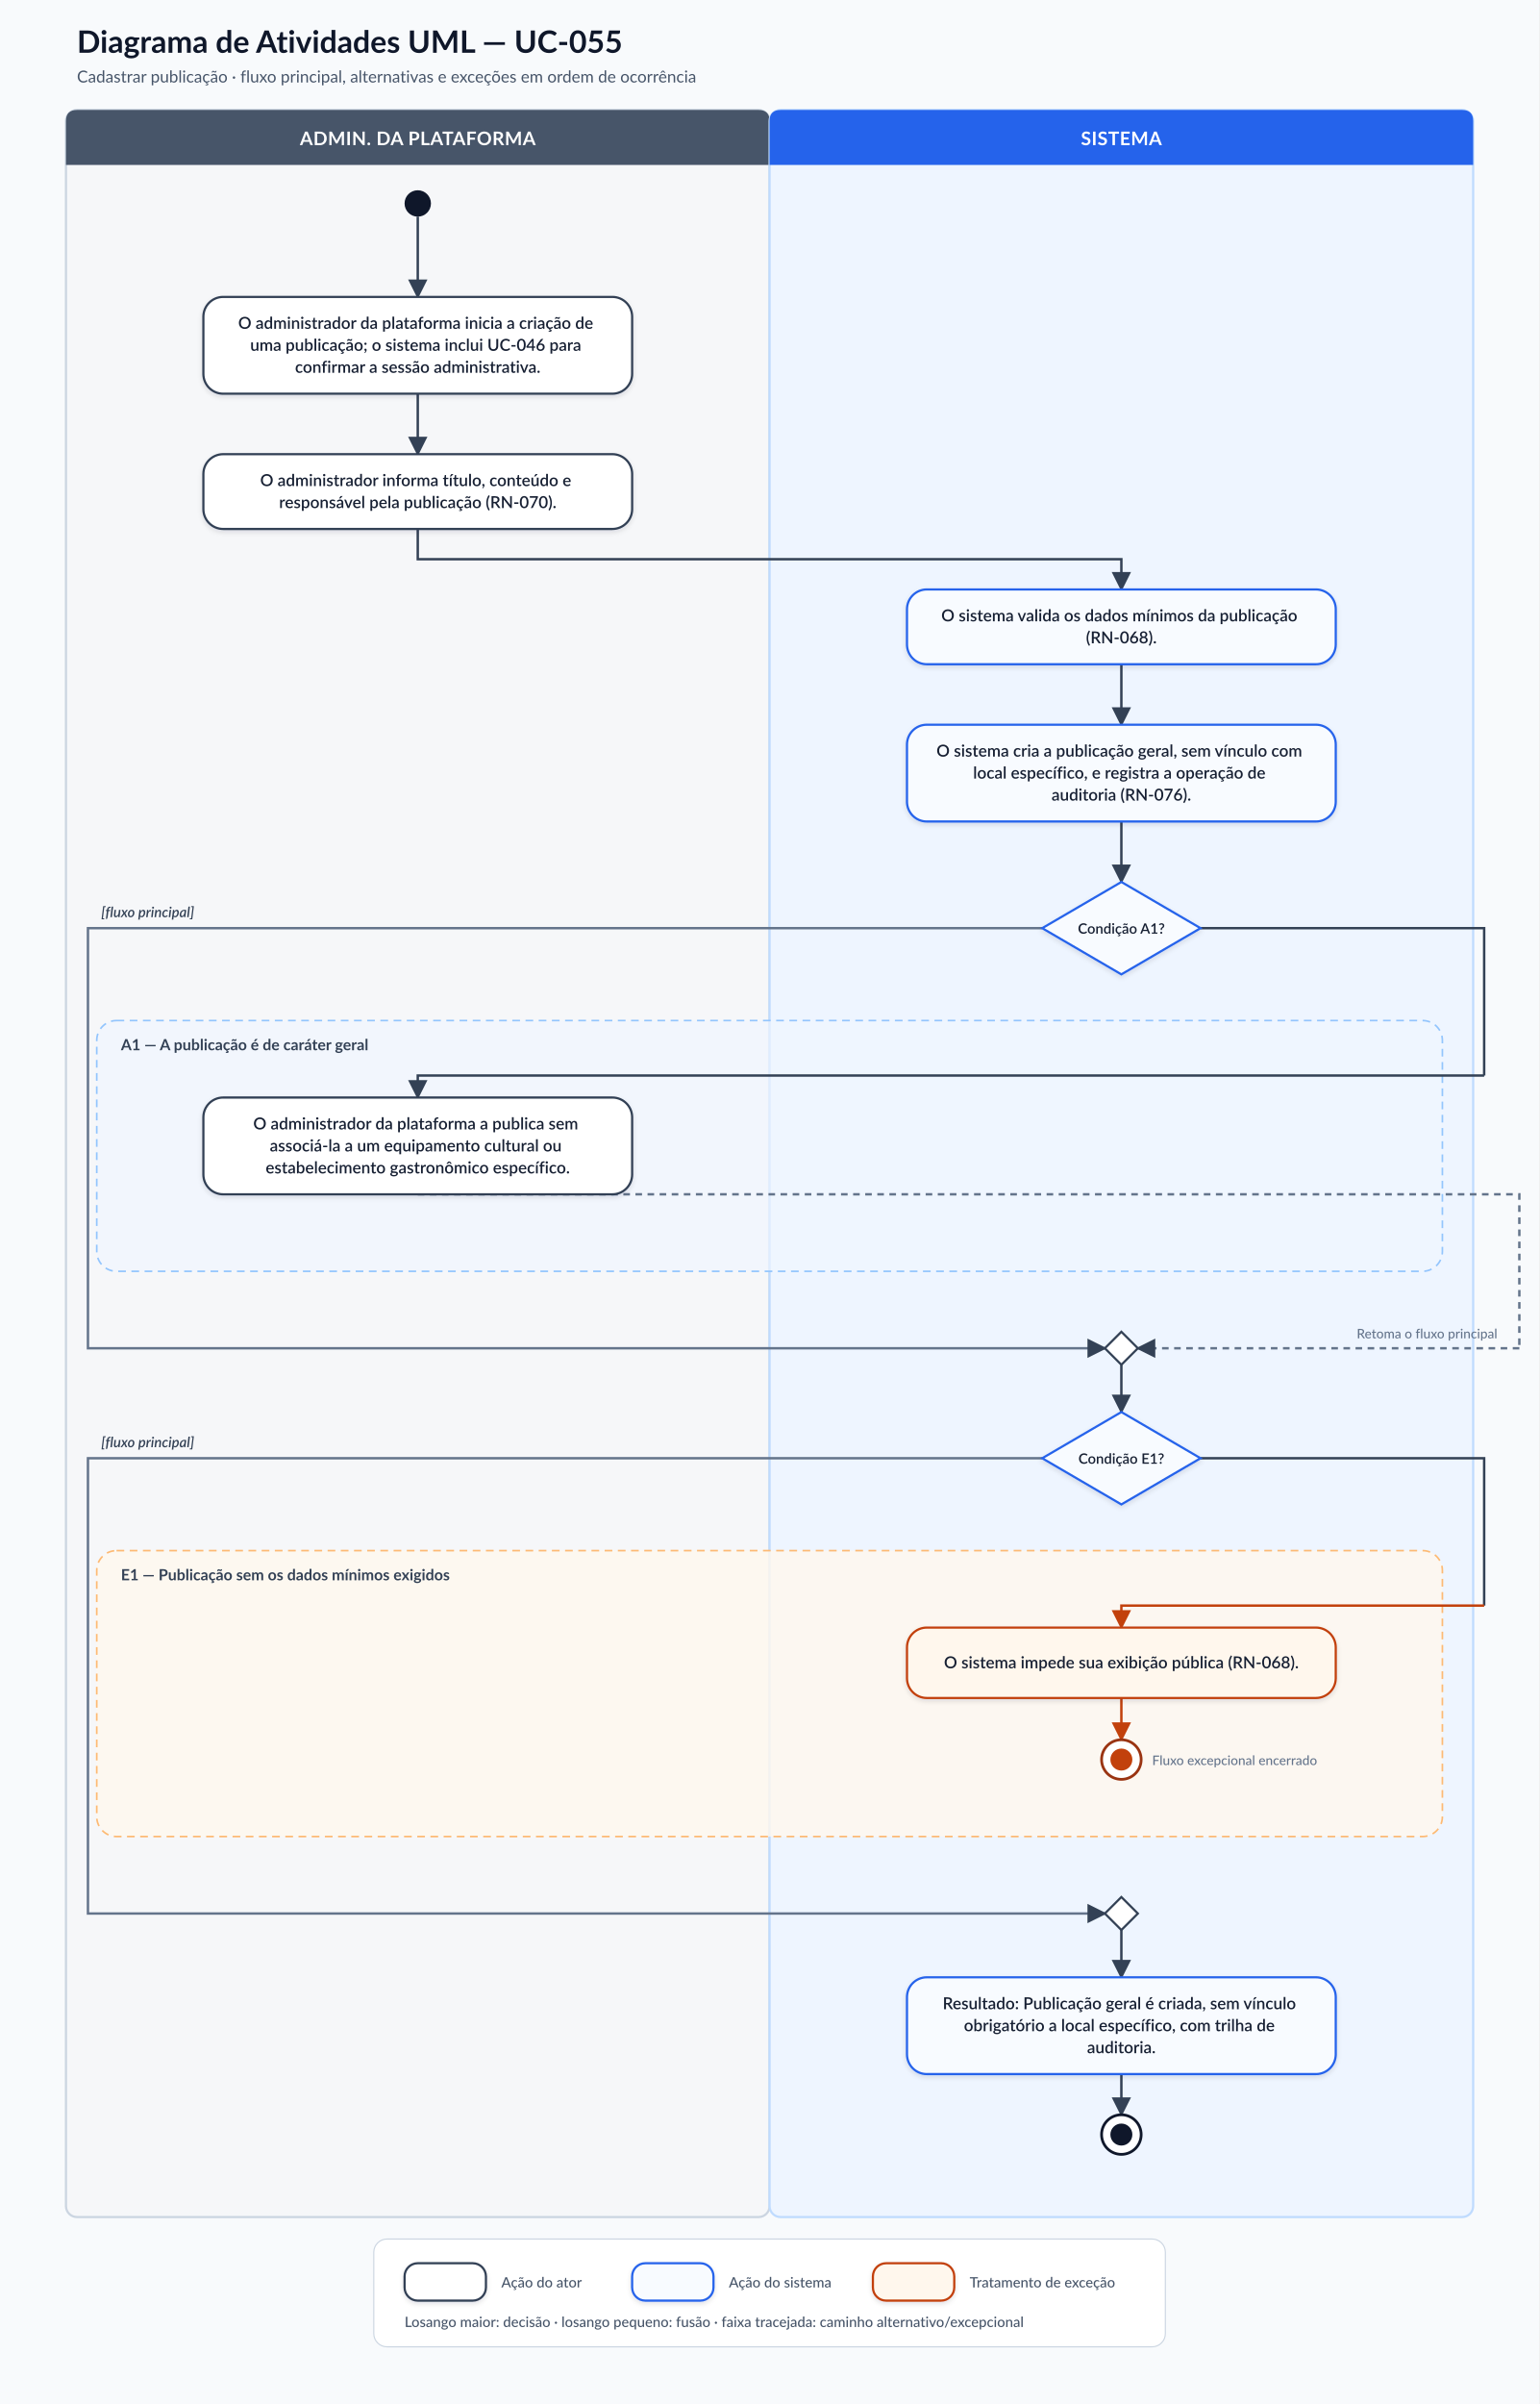
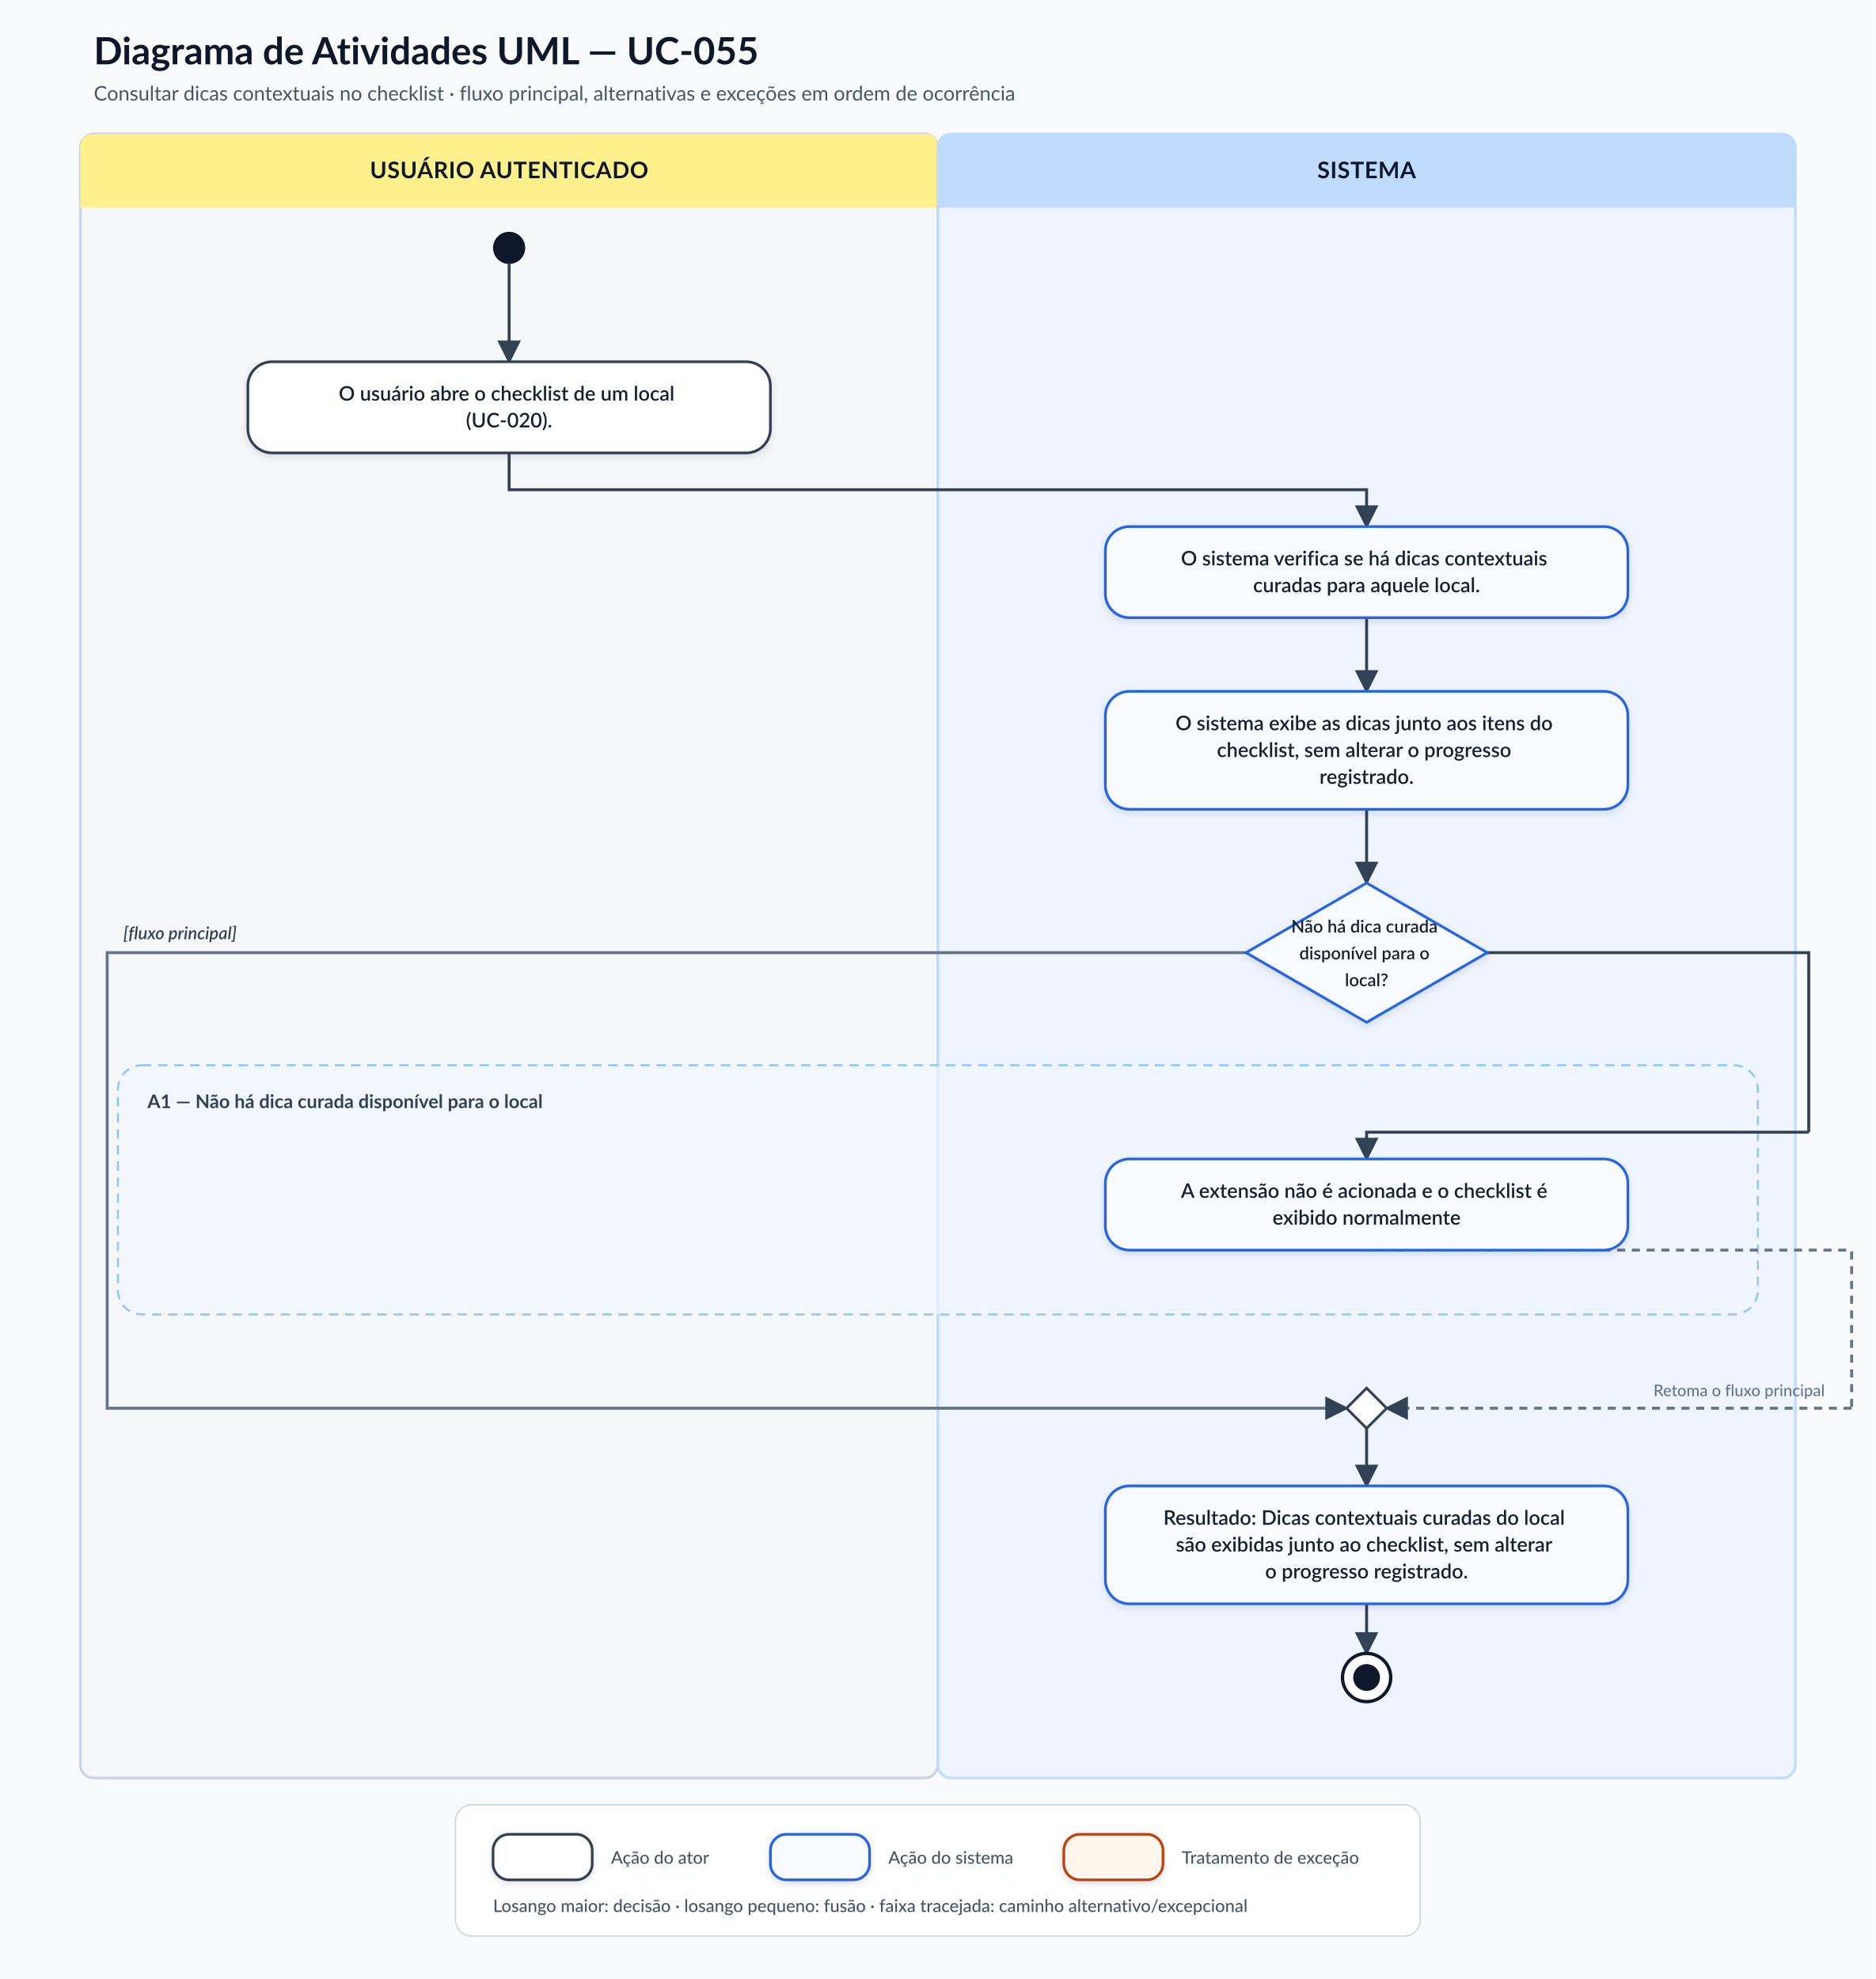
- <svg xmlns="http://www.w3.org/2000/svg" width="1400" height="2186.0" viewBox="0 0 1400 2186.0" role="img" aria-labelledby="title desc">
+ <svg xmlns="http://www.w3.org/2000/svg" width="1400.0" height="1477.0" viewBox="0 0 1400.0 1477.0" role="img" aria-labelledby="title desc">
  <defs>
    <marker id="arrow" viewBox="0 0 10 10" refX="9" refY="5" markerWidth="8" markerHeight="8" orient="auto-start-reverse">
      <path d="M0 0 L10 5 L0 10 z" fill="#334155" />
    </marker>
    <marker id="error-arrow" viewBox="0 0 10 10" refX="9" refY="5" markerWidth="8" markerHeight="8" orient="auto-start-reverse">
      <path d="M0 0 L10 5 L0 10 z" fill="#c2410c" />
    </marker>
    <filter id="shadow" x="-15%" y="-20%" width="130%" height="150%">
      <feDropShadow dx="0" dy="2" stdDeviation="2.5" flood-color="#0f172a" flood-opacity="0.12" />
    </filter>
    <style>
      .title { font: 700 28px "Lato", "DejaVu Sans", sans-serif; fill: #0f172a; }
      .subtitle { font: 400 15px "Lato", "DejaVu Sans", sans-serif; fill: #475569; }
-       .lane-title { font: 700 17px "Lato", "DejaVu Sans", sans-serif; fill: #fff; letter-spacing: .35px; text-anchor: middle; }
+       .lane-title { font: 700 17px "Lato", "DejaVu Sans", sans-serif; fill: #0f172a; letter-spacing: .35px; text-anchor: middle; }
      .node { fill: #fff; stroke: #334155; stroke-width: 2; filter: url(#shadow); }
      .system-node { fill: #f8fbff; stroke: #2563eb; }
      .exception-node { fill: #fff7ed; stroke: #c2410c; }
      .decision { filter: url(#shadow); }
      .merge { fill: #fff; stroke: #334155; stroke-width: 2; }
      .text { font: 600 15px "Lato", "DejaVu Sans", sans-serif; fill: #172033; }
      .small { font: 600 13px "Lato", "DejaVu Sans", sans-serif; fill: #172033; }
      .guard { font: italic 600 13px "Lato", "DejaVu Sans", sans-serif; fill: #334155; }
      .branch-code { font: 700 14px "Lato", "DejaVu Sans", sans-serif; fill: #334155; }
      .result-label { font: 500 12px "Lato", "DejaVu Sans", sans-serif; fill: #64748b; }
      .flow, .main-flow, .error-flow, .return-flow, .branch-bus { fill: none; stroke: #334155; stroke-width: 2.2; marker-end: url(#arrow); }
      .main-flow { stroke: #64748b; }
      .error-flow { stroke: #c2410c; marker-end: url(#error-arrow); }
      .return-flow { stroke: #64748b; stroke-dasharray: 6 5; }
      .branch-bus.no-arrow, .return-flow.no-arrow { marker-end: none; }
      .alternative-band { fill: #eff6ff; fill-opacity: .66; stroke: #93c5fd; stroke-width: 1.5; stroke-dasharray: 7 5; }
      .exception-band { fill: #fff7ed; fill-opacity: .82; stroke: #fdba74; stroke-width: 1.5; stroke-dasharray: 7 5; }
      .legend { font: 500 13px "Lato", "DejaVu Sans", sans-serif; fill: #475569; }
    </style>
  </defs>
-   <rect width="1400" height="2186.0" fill="#f8fafc" />
+   <rect width="1400.0" height="1477.0" fill="#f8fafc" />
  <text class="title" x="70" y="48">Diagrama de Atividades UML — UC-055</text>
-   <text class="subtitle" x="70" y="75">Cadastrar publicação · fluxo principal, alternativas e exceções em ordem de ocorrência</text>
-   <rect x="60.0" y="100" width="640.0" height="1916.0" rx="10" fill="#f6f7f9" stroke="#cbd5e1" stroke-width="2" />
-   <path d="M70.0 100 H690.0 Q700.0 100 700.0 110 V150 H60.0 V110 Q60.0 100 70.0 100 Z" fill="#475569" />
-   <text class="lane-title" x="380.0" y="132">ADMIN. DA PLATAFORMA</text>
-   <rect x="700.0" y="100" width="640.0" height="1916.0" rx="10" fill="#eef5ff" stroke="#bfdbfe" stroke-width="2" />
-   <path d="M710.0 100 H1330.0 Q1340.0 100 1340.0 110 V150 H700.0 V110 Q700.0 100 710.0 100 Z" fill="#2563eb" />
-   <text class="lane-title" x="1020.0" y="132">SISTEMA</text>
-   <rect class="alternative-band" x="88" y="928.0" width="1224.0" height="228.0" rx="18" />
-   <rect class="exception-band" x="88" y="1410.0" width="1224.0" height="260.0" rx="18" />
+   <text class="subtitle" x="70" y="75">Consultar dicas contextuais no checklist · fluxo principal, alternativas e exceções em ordem de ocorrência</text>
+   <rect x="60.0" y="100" width="640.0" height="1227.0" rx="10" fill="#f6f7f9" stroke="#cbd5e1" stroke-width="2" />
+   <path d="M70.0 100 H690.0 Q700.0 100 700.0 110 V155 H60.0 V110 Q60.0 100 70.0 100 Z" fill="#FEF08A" />
+   <text class="lane-title" x="380.0" y="133.0" text-anchor="middle">
+     <tspan x="380.0" y="133.0">USUÁRIO AUTENTICADO</tspan>
+   </text>
+   <rect x="700.0" y="100" width="640.0" height="1227.0" rx="10" fill="#eef5ff" stroke="#bfdbfe" stroke-width="2" />
+   <path d="M710.0 100 H1330.0 Q1340.0 100 1340.0 110 V155 H700.0 V110 Q700.0 100 710.0 100 Z" fill="#BFDBFE" />
+   <text class="lane-title" x="1020.0" y="133.0" text-anchor="middle">
+     <tspan x="1020.0" y="133.0">SISTEMA</tspan>
+   </text>
+   <rect class="alternative-band" x="88" y="795.0" width="1224.0" height="186.0" rx="18" />
  <path class="flow" d="M380.0 197.0 V270.0" />
-   <path class="flow" d="M380.0 358.0 V413.0" />
-   <path class="flow" d="M380.0 481.0 V508.5 H1020.0 V536.0" />
+   <path class="flow" d="M380.0 338.0 V365.5 H1020.0 V393.0" />
+   <path class="flow" d="M1020.0 461.0 V516.0" />
  <path class="flow" d="M1020.0 604.0 V659.0" />
-   <path class="flow" d="M1020.0 747.0 V802.0" />
-   <path class="main-flow" d="M948.0 844.0 H80.0 V1226.0 H1005.0" />
-   <path class="branch-bus no-arrow" d="M1092.0 844.0 H1350.0 V978.0" />
-   <path class="flow" d="M1350.0 978.0 H380.0 V998.0" />
-   <path class="return-flow no-arrow" d="M380.0 1086.0 H1382.0 V1226.0" />
-   <path class="return-flow" d="M1382.0 1226.0 H1035.0" />
-   <path class="flow" d="M1020.0 1241.0 V1284.0" />
-   <path class="main-flow" d="M948.0 1326.0 H80.0 V1740.0 H1005.0" />
-   <path class="branch-bus no-arrow" d="M1092.0 1326.0 H1350.0 V1460.0" />
-   <path class="error-flow" d="M1350.0 1460.0 H1020.0 V1480.0" />
-   <path class="error-flow" d="M1020.0 1544.0 V1582.0" />
-   <path class="flow" d="M1020.0 1755.0 V1798.0" />
-   <path class="flow" d="M1020.0 1886.0 V1923.0" />
+   <path class="branch-bus no-arrow" d="M1110.0 711.0 H1350.0 V845.0" />
+   <path class="flow" d="M1350.0 845.0 H1020.0 V865.0" />
+   <path class="main-flow" d="M930.0 711.0 H80.0 V1051.0 H1005.0" />
+   <path class="return-flow no-arrow" d="M1020.0 933.0 H1382.0 V1051.0" />
+   <path class="return-flow" d="M1382.0 1051.0 H1035.0" />
+   <path class="flow" d="M1020.0 1066.0 V1109.0" />
+   <path class="flow" d="M1020.0 1197.0 V1234.0" />
  <circle cx="380.0" cy="185" r="12" fill="#0f172a" />
-   <rect class="node" x="185.0" y="270.0" width="390.0" height="88.0" rx="18" />
+   <rect class="node" x="185.0" y="270.0" width="390.0" height="68.0" rx="18" />
  <text class="text" x="380.0" y="299.0" text-anchor="middle">
-     <tspan x="380.0" y="299.0">O administrador da plataforma inicia a criação de</tspan>
-     <tspan x="380.0" y="319.0">uma publicação; o sistema inclui UC-046 para</tspan>
-     <tspan x="380.0" y="339.0">confirmar a sessão administrativa.</tspan>
+     <tspan x="380.0" y="299.0">O usuário abre o checklist de um local</tspan>
+     <tspan x="380.0" y="319.0">(UC-020).</tspan>
  </text>
-   <rect class="node" x="185.0" y="413.0" width="390.0" height="68.0" rx="18" />
-   <text class="text" x="380.0" y="442.0" text-anchor="middle">
-     <tspan x="380.0" y="442.0">O administrador informa título, conteúdo e</tspan>
-     <tspan x="380.0" y="462.0">responsável pela publicação (RN-070).</tspan>
+   <rect class="node system-node" x="825.0" y="393.0" width="390.0" height="68.0" rx="18" />
+   <text class="text" x="1020.0" y="422.0" text-anchor="middle">
+     <tspan x="1020.0" y="422.0">O sistema verifica se há dicas contextuais</tspan>
+     <tspan x="1020.0" y="442.0">curadas para aquele local.</tspan>
  </text>
-   <rect class="node system-node" x="825.0" y="536.0" width="390.0" height="68.0" rx="18" />
-   <text class="text" x="1020.0" y="565.0" text-anchor="middle">
-     <tspan x="1020.0" y="565.0">O sistema valida os dados mínimos da publicação</tspan>
-     <tspan x="1020.0" y="585.0">(RN-068).</tspan>
+   <rect class="node system-node" x="825.0" y="516.0" width="390.0" height="88.0" rx="18" />
+   <text class="text" x="1020.0" y="545.0" text-anchor="middle">
+     <tspan x="1020.0" y="545.0">O sistema exibe as dicas junto aos itens do</tspan>
+     <tspan x="1020.0" y="565.0">checklist, sem alterar o progresso</tspan>
+     <tspan x="1020.0" y="585.0">registrado.</tspan>
  </text>
-   <rect class="node system-node" x="825.0" y="659.0" width="390.0" height="88.0" rx="18" />
-   <text class="text" x="1020.0" y="688.0" text-anchor="middle">
-     <tspan x="1020.0" y="688.0">O sistema cria a publicação geral, sem vínculo com</tspan>
-     <tspan x="1020.0" y="708.0">local específico, e registra a operação de</tspan>
-     <tspan x="1020.0" y="728.0">auditoria (RN-076).</tspan>
+   <polygon class="node system-node decision" points="1020.0,659.0 1110.0,711.0 1020.0,763.0 930.0,711.0" />
+   <text class="small" x="1020.0" y="696.0" text-anchor="middle">
+     <tspan x="1020.0" y="696.0">Não há dica curada</tspan>
+     <tspan x="1020.0" y="716.0">disponível para o</tspan>
+     <tspan x="1020.0" y="736.0">local?</tspan>
  </text>
-   <polygon class="node system-node decision" points="1020.0,802.0 1092.0,844.0 1020.0,886.0 948.0,844.0" />
-   <text class="small" x="1020.0" y="849.0" text-anchor="middle">
-     <tspan x="1020.0" y="849.0">Condição A1?</tspan>
+   <rect class="node system-node" x="825.0" y="865.0" width="390.0" height="68.0" rx="18" />
+   <text class="text" x="1020.0" y="894.0" text-anchor="middle">
+     <tspan x="1020.0" y="894.0">A extensão não é acionada e o checklist é</tspan>
+     <tspan x="1020.0" y="914.0">exibido normalmente</tspan>
  </text>
-   <rect class="node" x="185.0" y="998.0" width="390.0" height="88.0" rx="18" />
-   <text class="text" x="380.0" y="1027.0" text-anchor="middle">
-     <tspan x="380.0" y="1027.0">O administrador da plataforma a publica sem</tspan>
-     <tspan x="380.0" y="1047.0">associá-la a um equipamento cultural ou</tspan>
-     <tspan x="380.0" y="1067.0">estabelecimento gastronômico específico.</tspan>
+   <polygon class="merge" points="1020.0,1036.0 1035.0,1051.0 1020.0,1066.0 1005.0,1051.0" />
+   <rect class="node system-node" x="825.0" y="1109.0" width="390.0" height="88.0" rx="18" />
+   <text class="text" x="1020.0" y="1138.0" text-anchor="middle">
+     <tspan x="1020.0" y="1138.0">Resultado: Dicas contextuais curadas do local</tspan>
+     <tspan x="1020.0" y="1158.0">são exibidas junto ao checklist, sem alterar</tspan>
+     <tspan x="1020.0" y="1178.0">o progresso registrado.</tspan>
  </text>
-   <polygon class="merge" points="1020.0,1211.0 1035.0,1226.0 1020.0,1241.0 1005.0,1226.0" />
-   <polygon class="node system-node decision" points="1020.0,1284.0 1092.0,1326.0 1020.0,1368.0 948.0,1326.0" />
-   <text class="small" x="1020.0" y="1331.0" text-anchor="middle">
-     <tspan x="1020.0" y="1331.0">Condição E1?</tspan>
+   <circle cx="1020.0" cy="1252.0" r="18" fill="#fff" stroke="#0f172a" stroke-width="2.5" />
+   <circle cx="1020.0" cy="1252.0" r="10" fill="#0f172a" />
+   <text class="result-label" x="1362.0" y="1042.0" text-anchor="end">Retoma o fluxo principal</text>
+   <text class="branch-code" x="110.0" y="827.0" text-anchor="start">
+     <tspan x="110.0" y="827.0">A1 — Não há dica curada disponível para o local</tspan>
  </text>
-   <rect class="node exception-node" x="825.0" y="1480.0" width="390.0" height="64.0" rx="18" />
-   <text class="text" x="1020.0" y="1517.0" text-anchor="middle">
-     <tspan x="1020.0" y="1517.0">O sistema impede sua exibição pública (RN-068).</tspan>
-   </text>
-   <circle cx="1020.0" cy="1600.0" r="18" fill="#fff" stroke="#9a3412" stroke-width="2.5" />
-   <circle cx="1020.0" cy="1600.0" r="10" fill="#c2410c" />
-   <polygon class="merge" points="1020.0,1725.0 1035.0,1740.0 1020.0,1755.0 1005.0,1740.0" />
-   <rect class="node system-node" x="825.0" y="1798.0" width="390.0" height="88.0" rx="18" />
-   <text class="text" x="1020.0" y="1827.0" text-anchor="middle">
-     <tspan x="1020.0" y="1827.0">Resultado: Publicação geral é criada, sem vínculo</tspan>
-     <tspan x="1020.0" y="1847.0">obrigatório a local específico, com trilha de</tspan>
-     <tspan x="1020.0" y="1867.0">auditoria.</tspan>
-   </text>
-   <circle cx="1020.0" cy="1941.0" r="18" fill="#fff" stroke="#0f172a" stroke-width="2.5" />
-   <circle cx="1020.0" cy="1941.0" r="10" fill="#0f172a" />
-   <text class="branch-code" x="110" y="955.0">
-     <tspan x="110" y="955.0">A1 — A publicação é de caráter geral</tspan>
-   </text>
-   <text class="guard" x="92" y="834.0">[fluxo principal]</text>
-   <text class="result-label" x="1362.0" y="1217.0" text-anchor="end">Retoma o fluxo principal</text>
-   <text class="branch-code" x="110" y="1437.0">
-     <tspan x="110" y="1437.0">E1 — Publicação sem os dados mínimos exigidos</tspan>
-   </text>
-   <text class="guard" x="92" y="1316.0">[fluxo principal]</text>
-   <text class="result-label" x="1048.0" y="1605.0">Fluxo excepcional encerrado</text>
-   <g transform="translate(340.0 2036.0)">
+   <text class="guard" x="92" y="701.0">[fluxo principal]</text>
+   <g transform="translate(340.0 1347.0)">
    <rect x="0" y="0" width="720" height="98" rx="12" fill="#fff" stroke="#cbd5e1" />
    <rect class="node" x="28" y="22" width="74" height="34" rx="12" />
    <text class="legend" x="116" y="44">Ação do ator</text>
    <rect class="node system-node" x="235" y="22" width="74" height="34" rx="12" />
    <text class="legend" x="323" y="44">Ação do sistema</text>
    <rect class="node exception-node" x="454" y="22" width="74" height="34" rx="12" />
    <text class="legend" x="542" y="44">Tratamento de exceção</text>
    <text class="legend" x="28" y="80">Losango maior: decisão · losango pequeno: fusão · faixa tracejada: caminho alternativo/excepcional</text>
  </g>
</svg>
